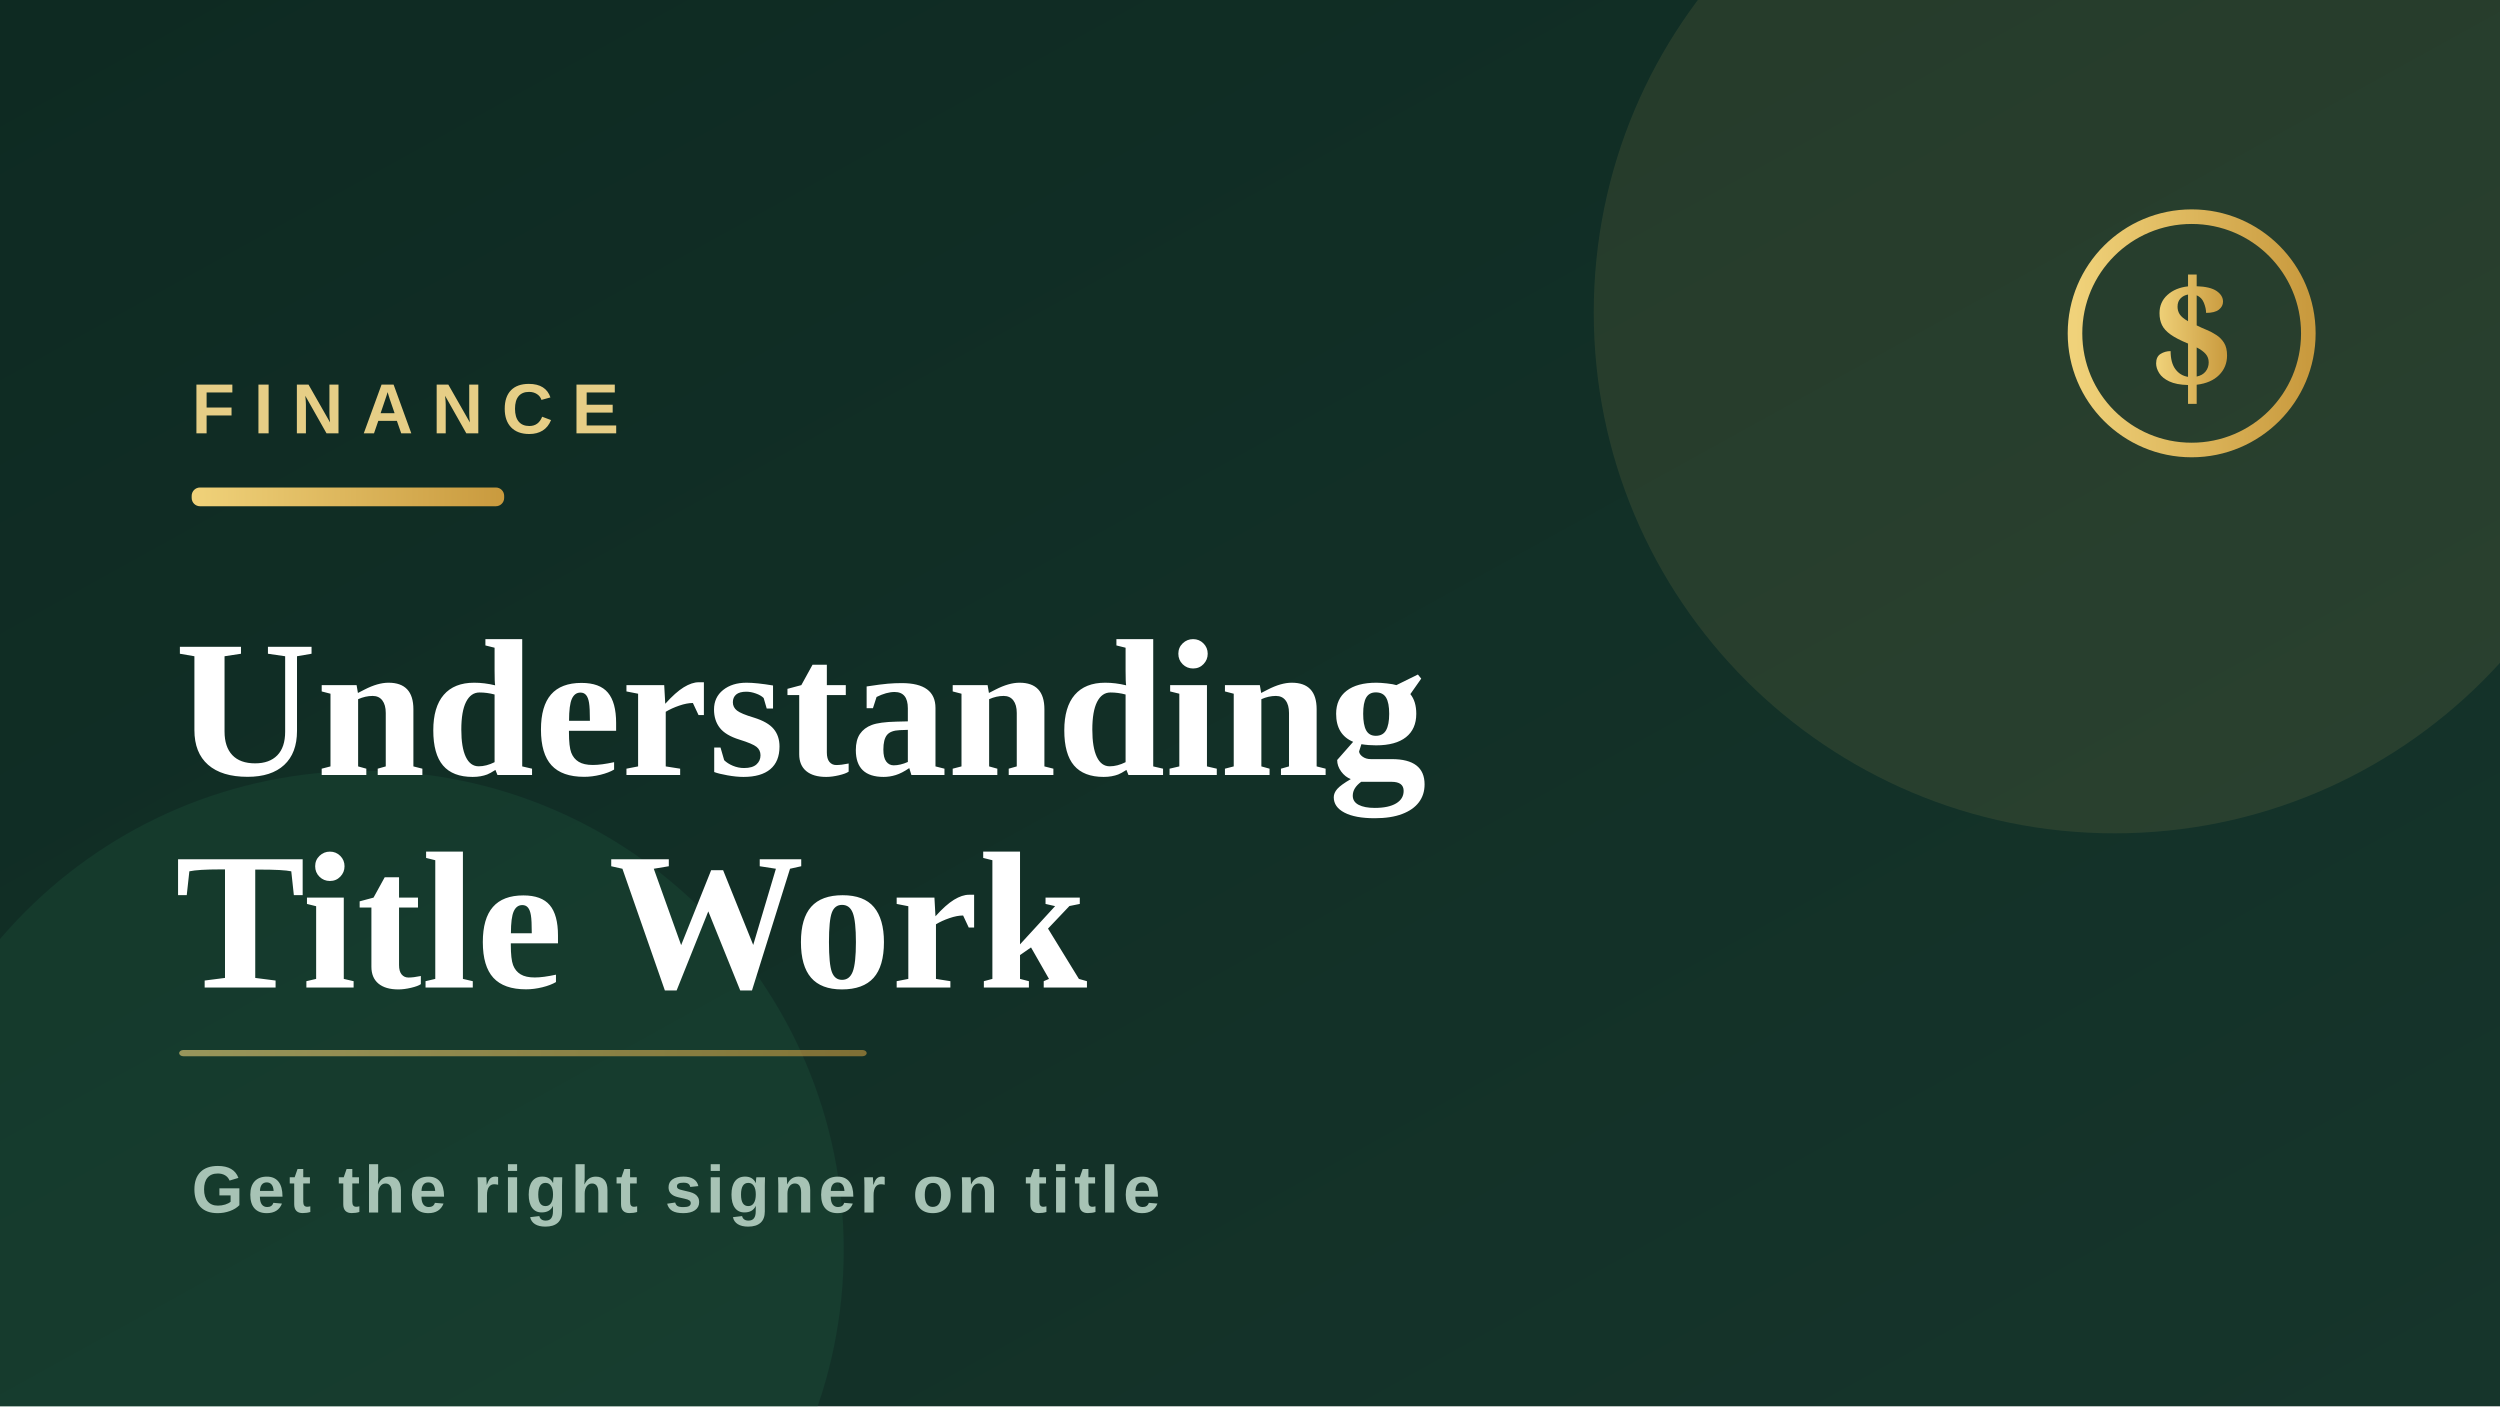
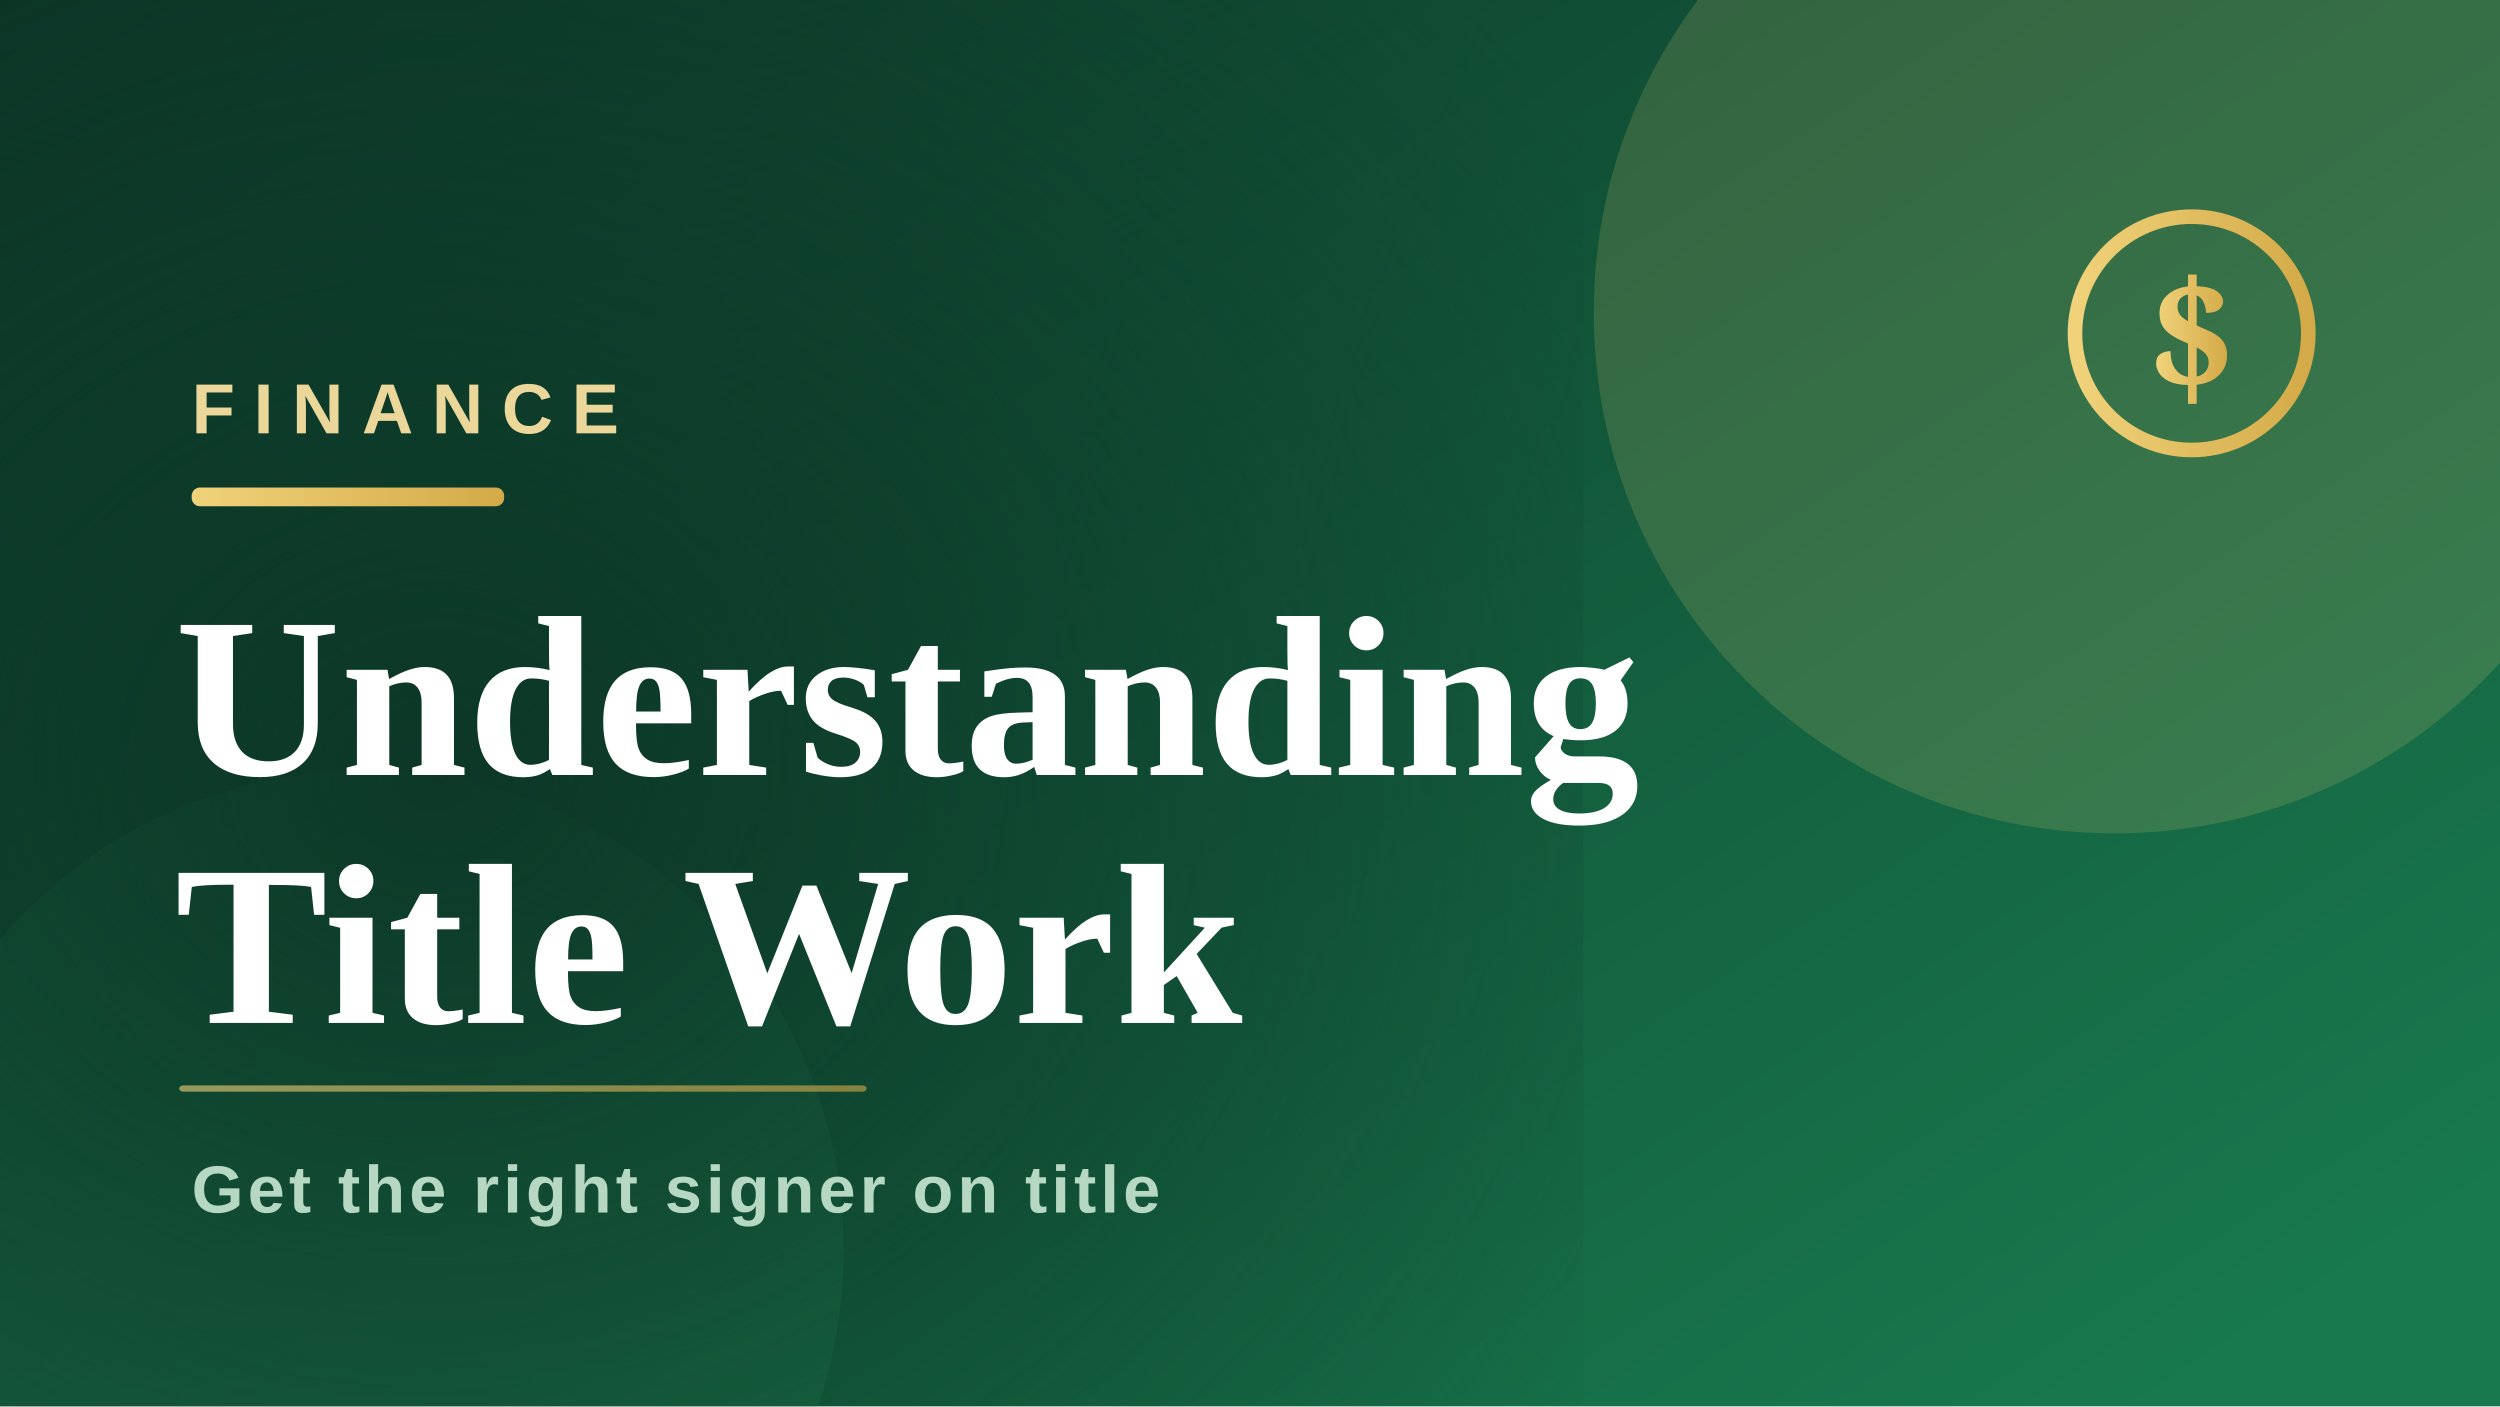
<svg xmlns="http://www.w3.org/2000/svg" viewBox="0 0 1200 675" width="1200" height="675">
  <defs>
-     <linearGradient id="bg" x1="0" y1="0" x2="1" y2="1">
-       <stop offset="0" stop-color="#0E2A22" />
-       <stop offset="1" stop-color="#16352B" />
+     <linearGradient id="bg" x1="0" y1="0" x2="1" y2="0.85">
+       <stop offset="0" stop-color="#0C3526" />
+       <stop offset="1" stop-color="#18794E" />
    </linearGradient>
    <linearGradient id="acc" x1="0" y1="0" x2="1" y2="0">
      <stop offset="0" stop-color="#F0D27A" />
-       <stop offset="1" stop-color="#C99A3E" />
+       <stop offset="1" stop-color="#D4AA48" />
    </linearGradient>
+     <radialGradient id="shade" cx="0.28" cy="0.55" r="0.85">
+       <stop offset="0" stop-color="#0C3526" stop-opacity="0.92" />
+       <stop offset="1" stop-color="#0C3526" stop-opacity="0" />
+     </radialGradient>
  </defs>
  <rect width="1200" height="675" fill="url(#bg)" />
-   <circle cx="1015" cy="150" r="250" fill="#E8C66B" opacity="0.10" />
-   <circle cx="175" cy="600" r="230" fill="#2C8A5E" opacity="0.13" />
+   <circle cx="1015" cy="150" r="250" fill="#F0D27A" opacity="0.16" />
+   <circle cx="175" cy="600" r="230" fill="#2FA86A" opacity="0.18" />
+   <rect width="760" height="675" fill="url(#shade)" />
  <g transform="translate(992,100)">
    <circle cx="60" cy="60" r="56" fill="none" stroke="url(#acc)" stroke-width="7" />
    <text x="60" y="88" text-anchor="middle" font-family="Georgia,serif" font-size="74" font-weight="700" fill="url(#acc)">$</text>
  </g>
-   <text x="92" y="208" fill="#E6CE86" font-family="'Helvetica Neue',Arial,sans-serif" font-size="34" font-weight="700" letter-spacing="9">FINANCE</text>
+   <text x="92" y="208" fill="#EBD79A" font-family="'Helvetica Neue',Arial,sans-serif" font-size="34" font-weight="700" letter-spacing="9">FINANCE</text>
  <rect x="92" y="234" width="150" height="9" rx="4" fill="url(#acc)" />
-   <text x="84" y="372" fill="#FFFFFF" font-family="Georgia,'Times New Roman',serif" font-size="94" font-weight="700">Understanding</text>
-   <text x="84" y="474" fill="#FFFFFF" font-family="Georgia,'Times New Roman',serif" font-size="94" font-weight="700">Title Work</text>
-   <rect x="86" y="504" width="330" height="3" rx="2" fill="url(#acc)" opacity="0.6" />
-   <text x="92" y="582" fill="#A7C3B5" font-family="'Helvetica Neue',Arial,sans-serif" font-size="32" font-weight="600" letter-spacing="2">Get the right signer on title</text>
+   <text x="84" y="372" fill="#FFFFFF" font-family="Georgia,'Times New Roman',serif" font-size="110" font-weight="700">Understanding</text>
+   <text x="84" y="491" fill="#FFFFFF" font-family="Georgia,'Times New Roman',serif" font-size="110" font-weight="700">Title Work</text>
+   <rect x="86" y="521" width="330" height="3" rx="2" fill="url(#acc)" opacity="0.6" />
+   <text x="92" y="582" fill="#B6D8C2" font-family="'Helvetica Neue',Arial,sans-serif" font-size="32" font-weight="600" letter-spacing="2">Get the right signer on title</text>
</svg>
